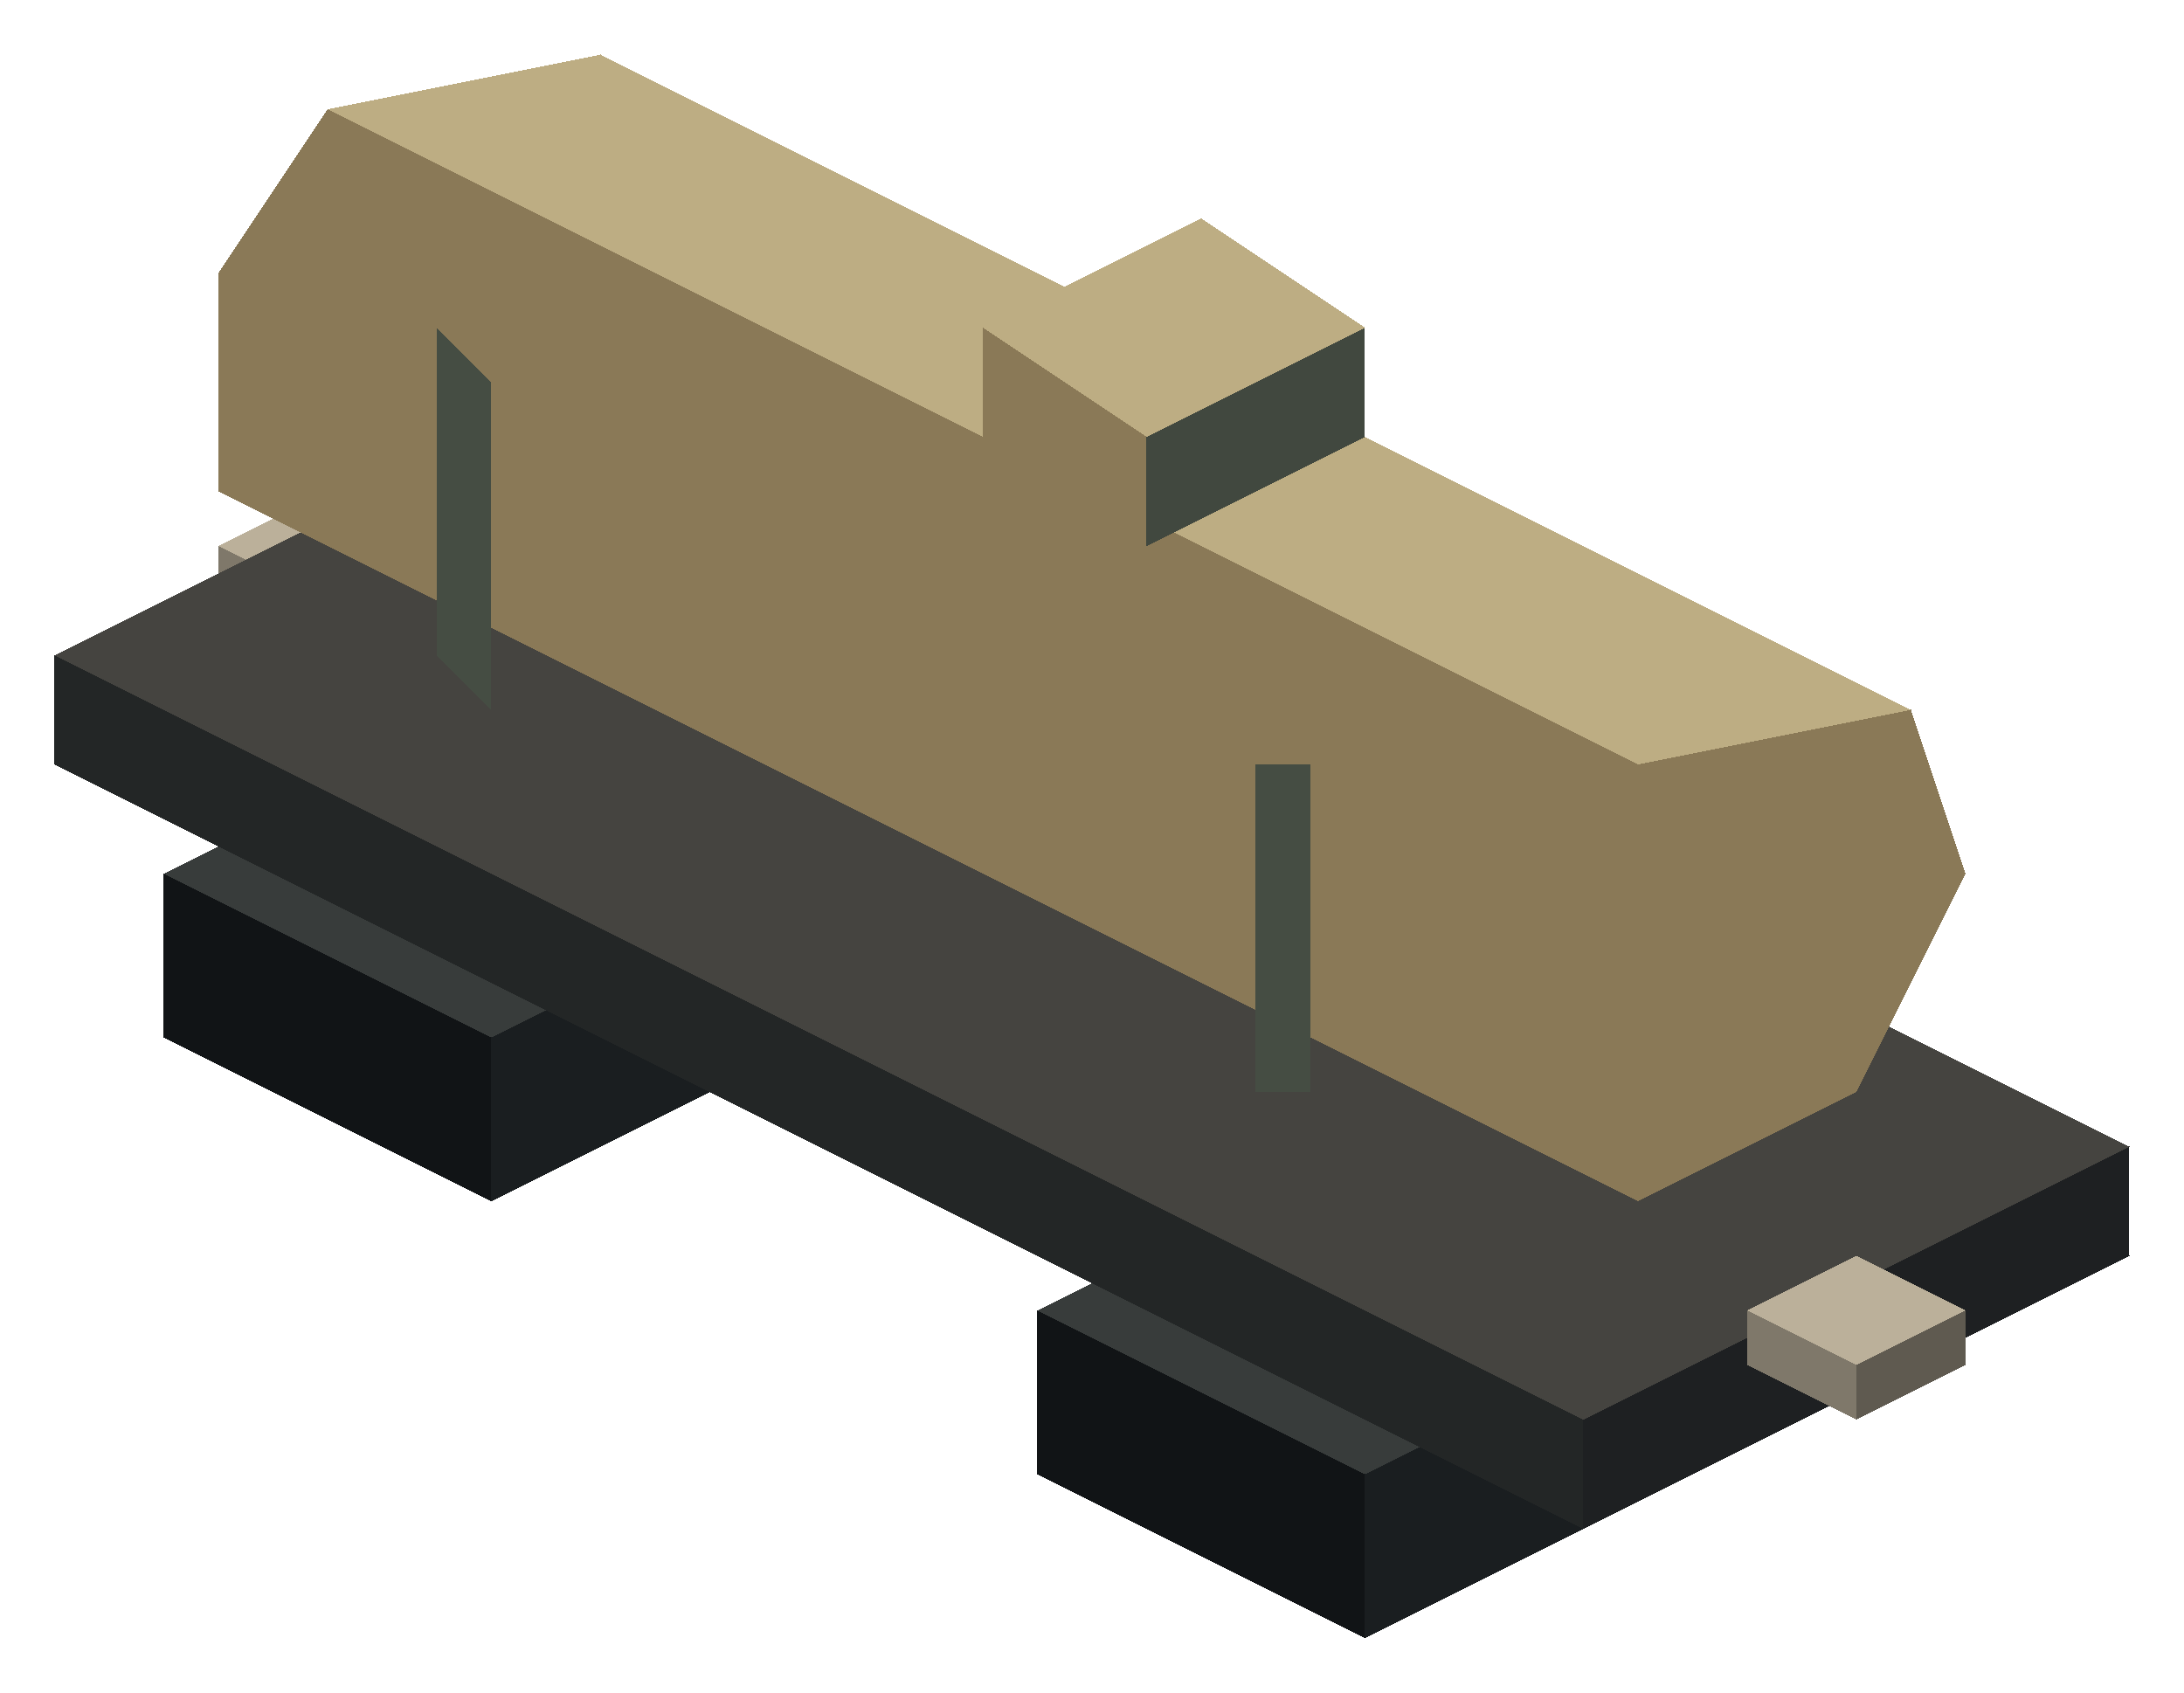
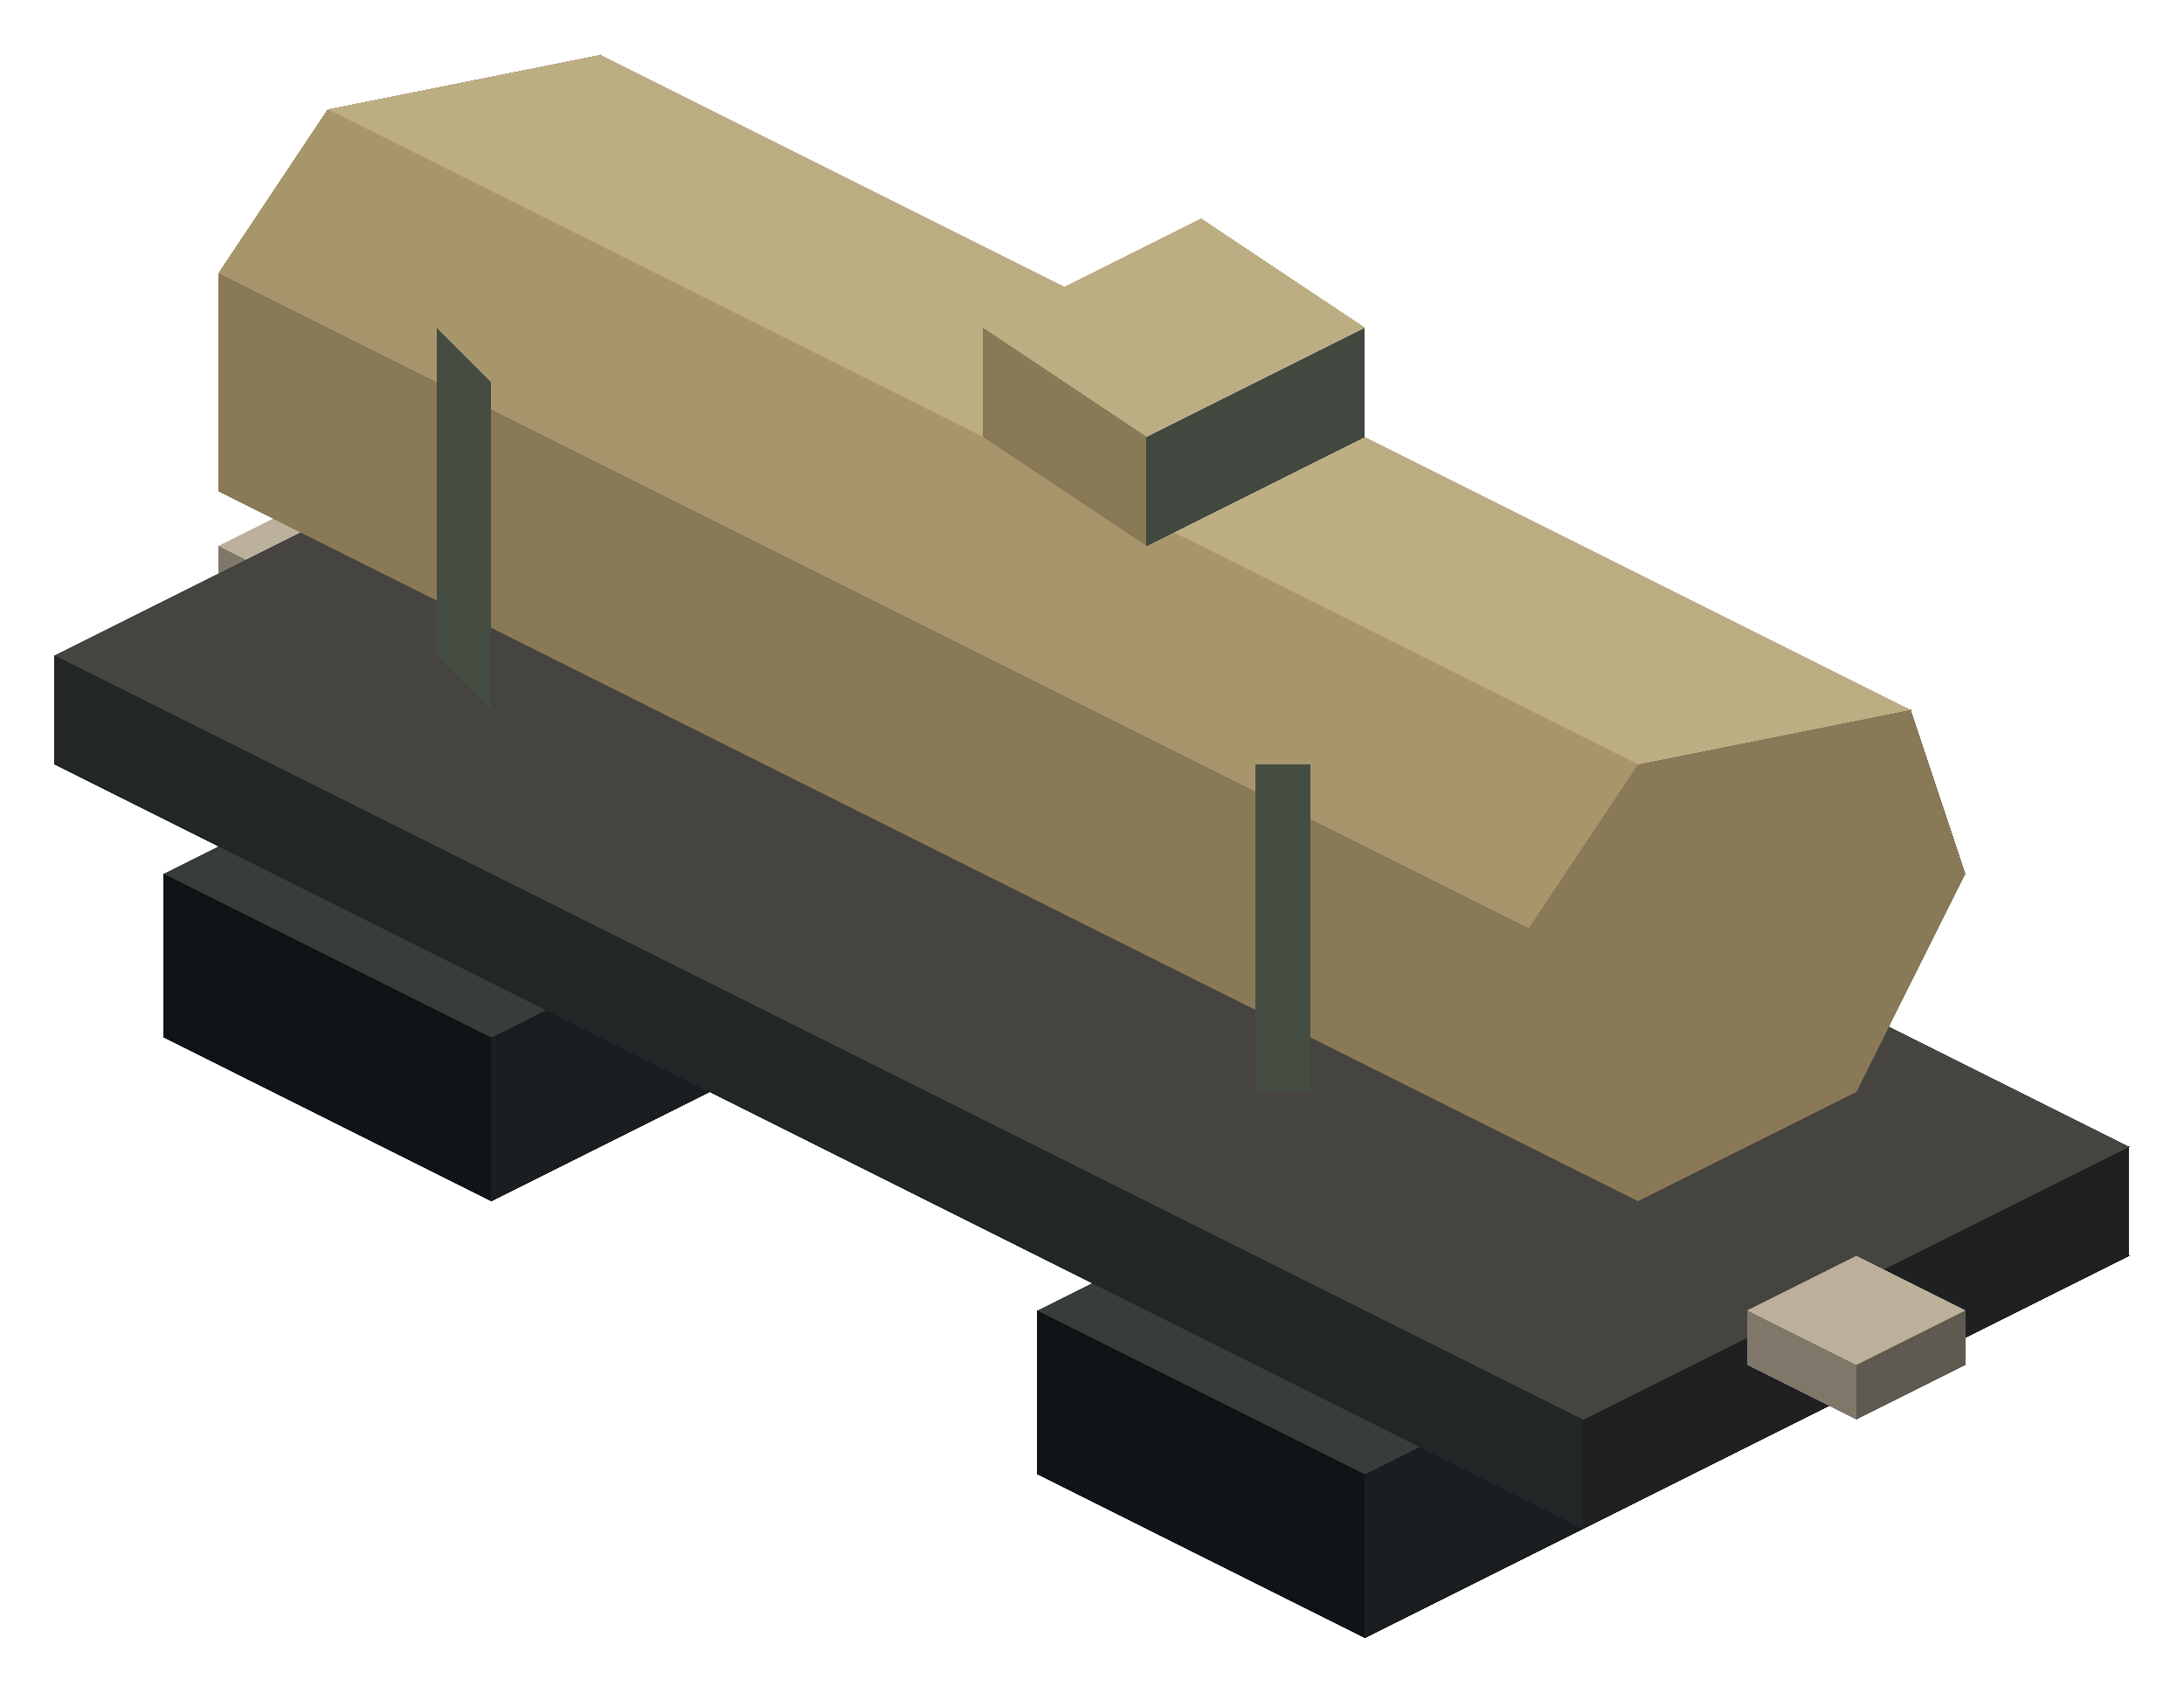
<svg xmlns="http://www.w3.org/2000/svg" width="40" height="31" viewBox="0 0 40 31" shape-rendering="crispEdges" data-template="railyard-car-tanker-banded" data-anchor-x="6" data-anchor-y="14" data-length-m="14">
  <g id="coupler">
    <polygon points="4,10 6,9 8,10 8,11 6,12 4,11" fill="#5f5a50" />
    <polygon points="4,11 6,12 6,11 4,10" fill="#7f786a" />
    <polygon points="8,11 6,12 6,11 8,10" fill="#5f5a50" />
    <polygon points="6,9 8,10 6,11 4,10" fill="#bbb09a" />
  </g>
  <g id="trucks">
    <polygon points="3,16 15,10 21,13 21,16 9,22 3,19" fill="#1a1e20" />
    <polygon points="3,19 9,22 9,19 3,16" fill="#111416" />
    <polygon points="21,16 9,22 9,19 21,13" fill="#1a1e20" />
    <polygon points="15,10 21,13 9,19 3,16" fill="#383c3b" />
    <polygon points="19,24 31,18 37,21 37,24 25,30 19,27" fill="#1a1e20" />
    <polygon points="19,27 25,30 25,27 19,24" fill="#111416" />
    <polygon points="37,24 25,30 25,27 37,21" fill="#1a1e20" />
    <polygon points="31,18 37,21 25,27 19,24" fill="#383c3b" />
  </g>
  <g id="underframe">
    <polygon points="1,12 11,7 39,21 39,23 29,28 1,14" fill="#1e2022" />
    <polygon points="1,14 29,28 29,26 1,12" fill="#232626" />
    <polygon points="39,23 29,28 29,26 39,21" fill="#1e2022" />
    <polygon points="11,7 39,21 29,26 1,12" fill="#454440" />
  </g>
  <g id="body">
-     <polygon points="12,4 36,16 35,13 11,1" fill="#bdad83" />
+ </g>
+   <g id="tank-far">
+     <polygon points="12,4 36,16 35,13 11,1" fill="#8a7957" />
+   </g>
+   <g id="tank-crown">
    <polygon points="11,1 35,13 30,14 6,2" fill="#bdad83" />
-     <polygon points="6,2 30,14 28,17 4,5" fill="#8a7957" />
+   </g>
+   <g id="tank-near-shoulder">
+     <polygon points="6,2 30,14 28,17 4,5" fill="#a7956c" />
+   </g>
+   <g id="tank-near-side">
    <polygon points="4,5 28,17 28,21 4,9" fill="#8a7957" />
-     <polygon points="4,9 28,21 30,22 6,10" fill="#8a7957" />
+   </g>
+   <g id="tank-underside">
+     <polygon points="4,9 28,21 30,22 6,10" fill="#62573f" />
+   </g>
+   <g id="tank-end">
    <polygon points="28,21 28,17 30,14 35,13 36,16 34,20 30,22" fill="#8a7957" />
    <polygon points="8,6 9,7 9,13 8,12" fill="#41483f" />
    <polygon points="8,12 9,13 9,7 8,6" fill="#454d43" />
    <polygon points="9,13 9,13 9,7 9,7" fill="#41483f" />
    <polygon points="8,6 9,7 9,7 8,6" fill="#454d43" />
    <polygon points="23,14 24,14 24,20 23,20" fill="#41483f" />
    <polygon points="23,20 24,20 24,14 23,14" fill="#454d43" />
    <polygon points="24,20 24,20 24,14 24,14" fill="#41483f" />
    <polygon points="23,14 24,14 24,14 23,14" fill="#454d43" />
    <polygon points="18,6 22,4 25,6 25,8 21,10 18,8" fill="#41483f" />
    <polygon points="18,8 21,10 21,8 18,6" fill="#8a7957" />
    <polygon points="25,8 21,10 21,8 25,6" fill="#41483f" />
    <polygon points="22,4 25,6 21,8 18,6" fill="#bdad83" />
  </g>
  <g id="coupler">
    <polygon points="32,24 34,23 36,24 36,25 34,26 32,25" fill="#5f5a50" />
    <polygon points="32,25 34,26 34,25 32,24" fill="#7f786a" />
    <polygon points="36,25 34,26 34,25 36,24" fill="#5f5a50" />
    <polygon points="34,23 36,24 34,25 32,24" fill="#bbb09a" />
  </g>
</svg>
